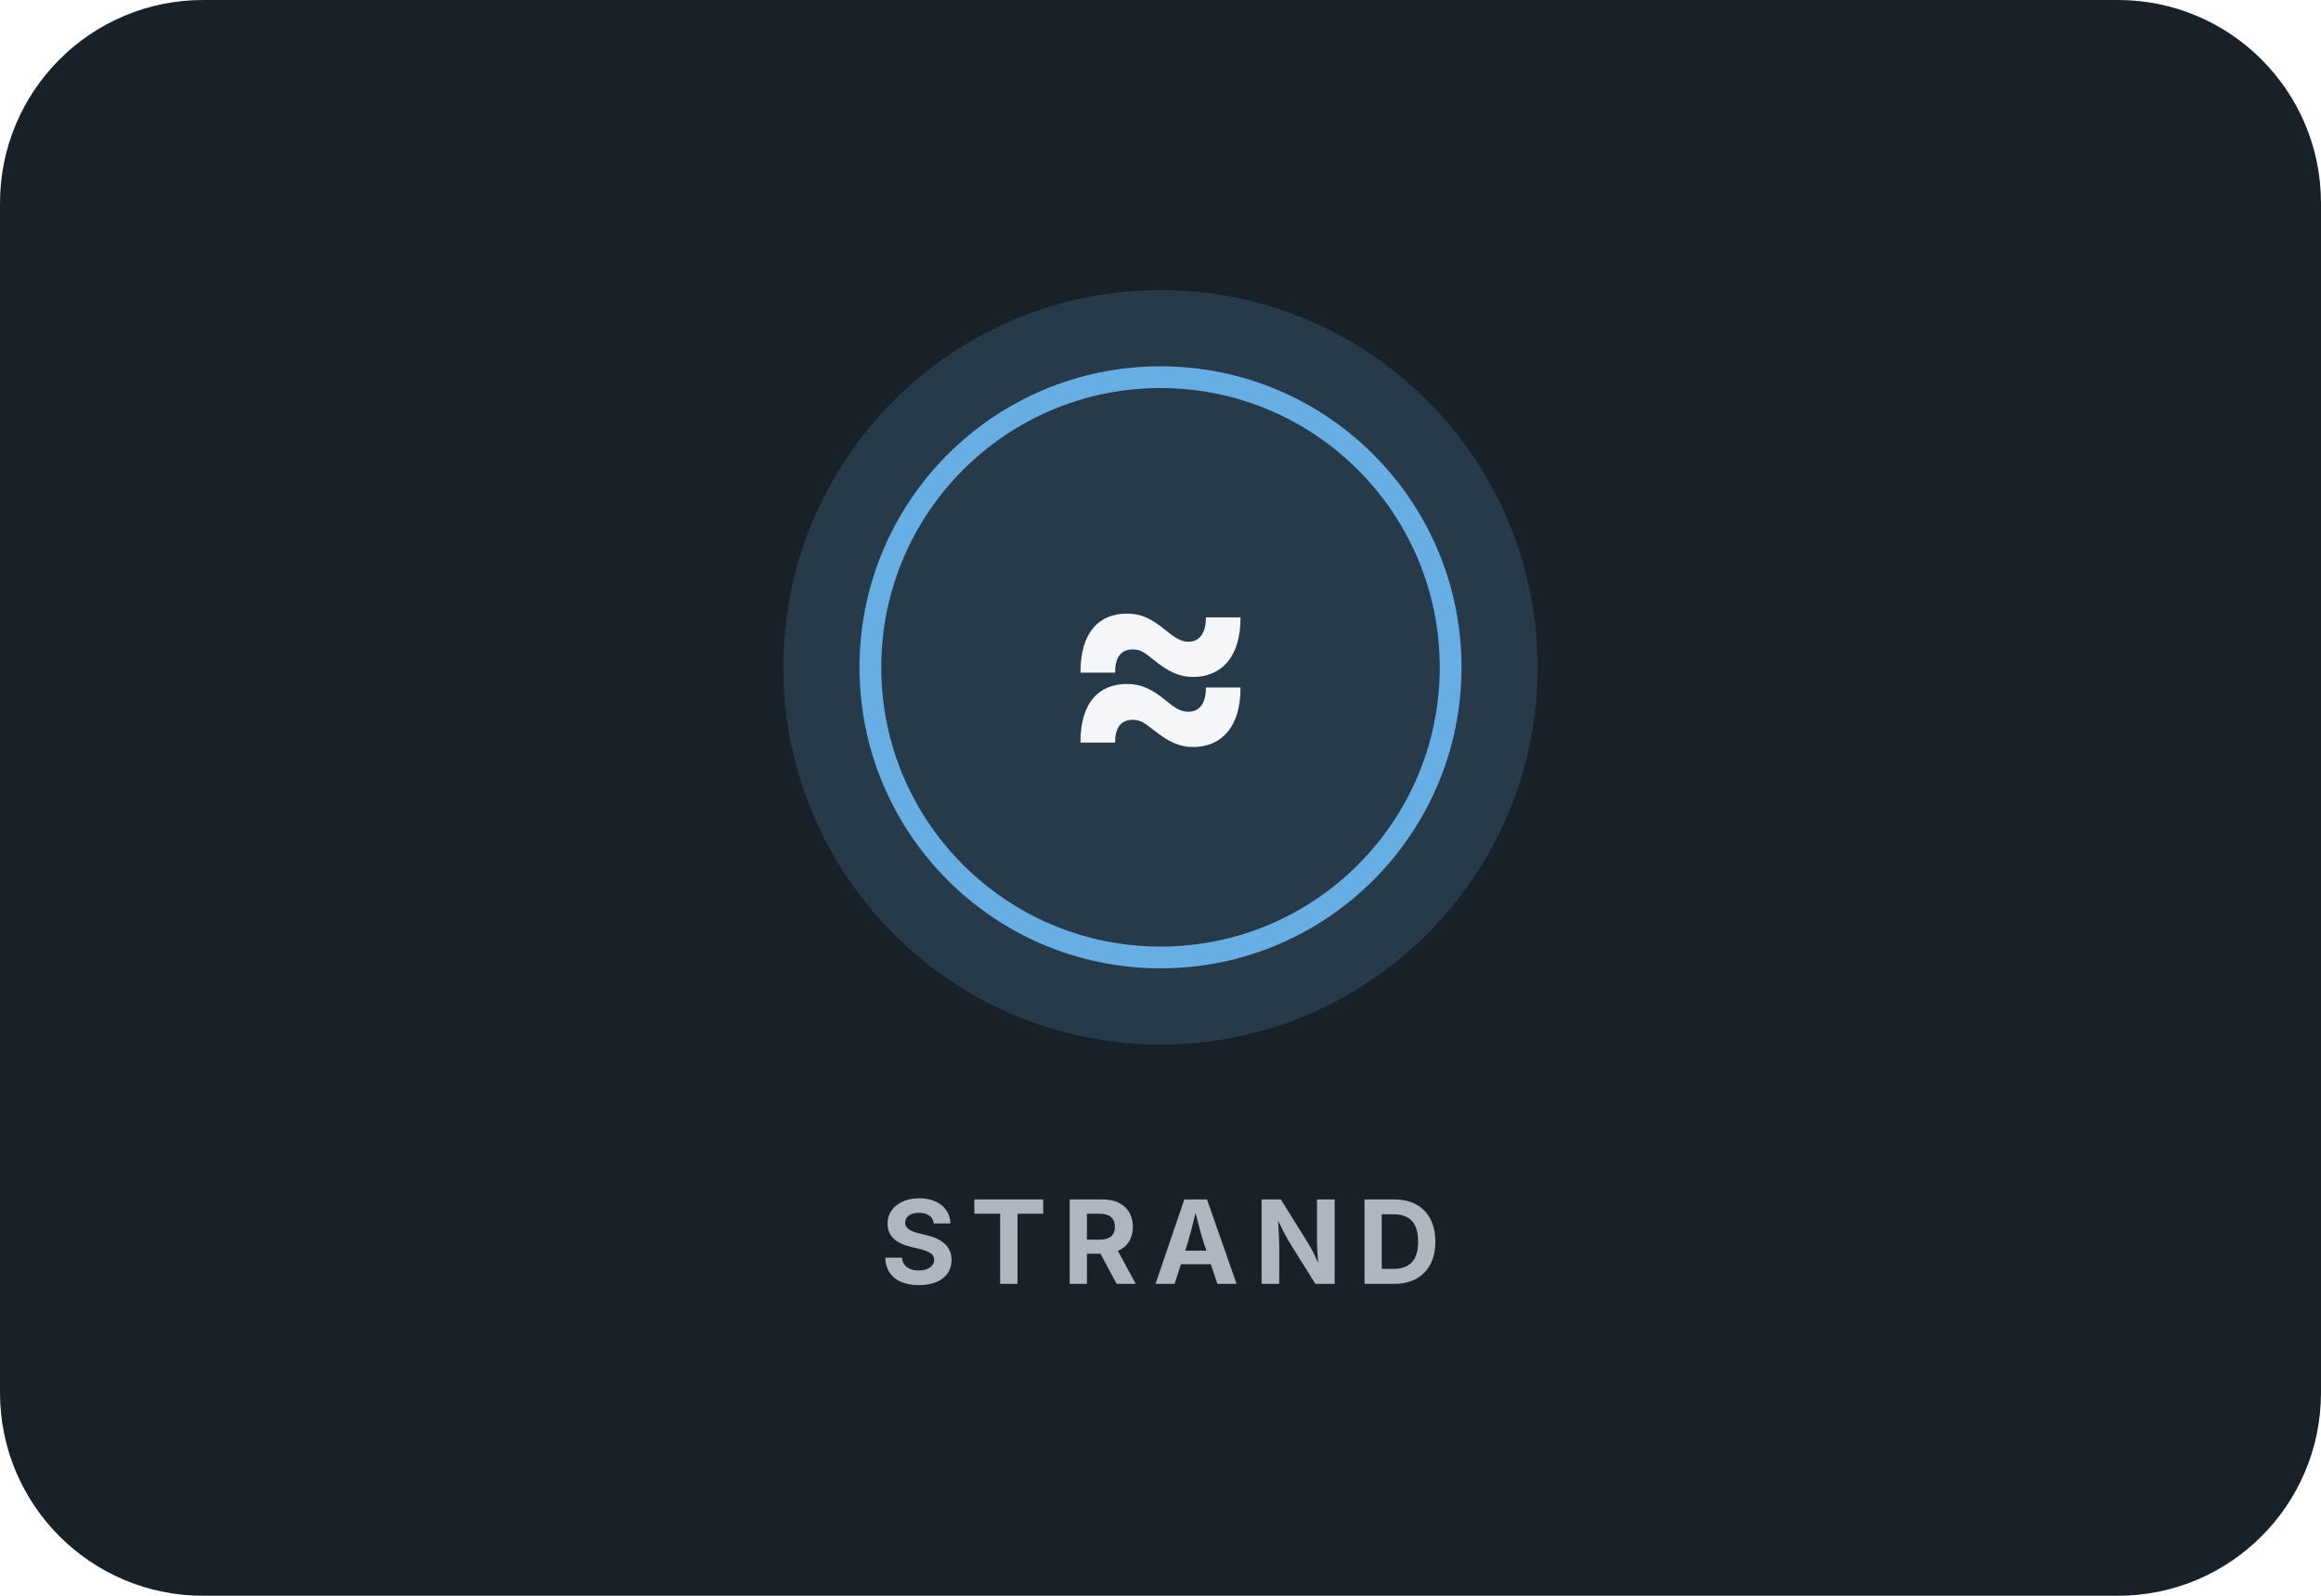
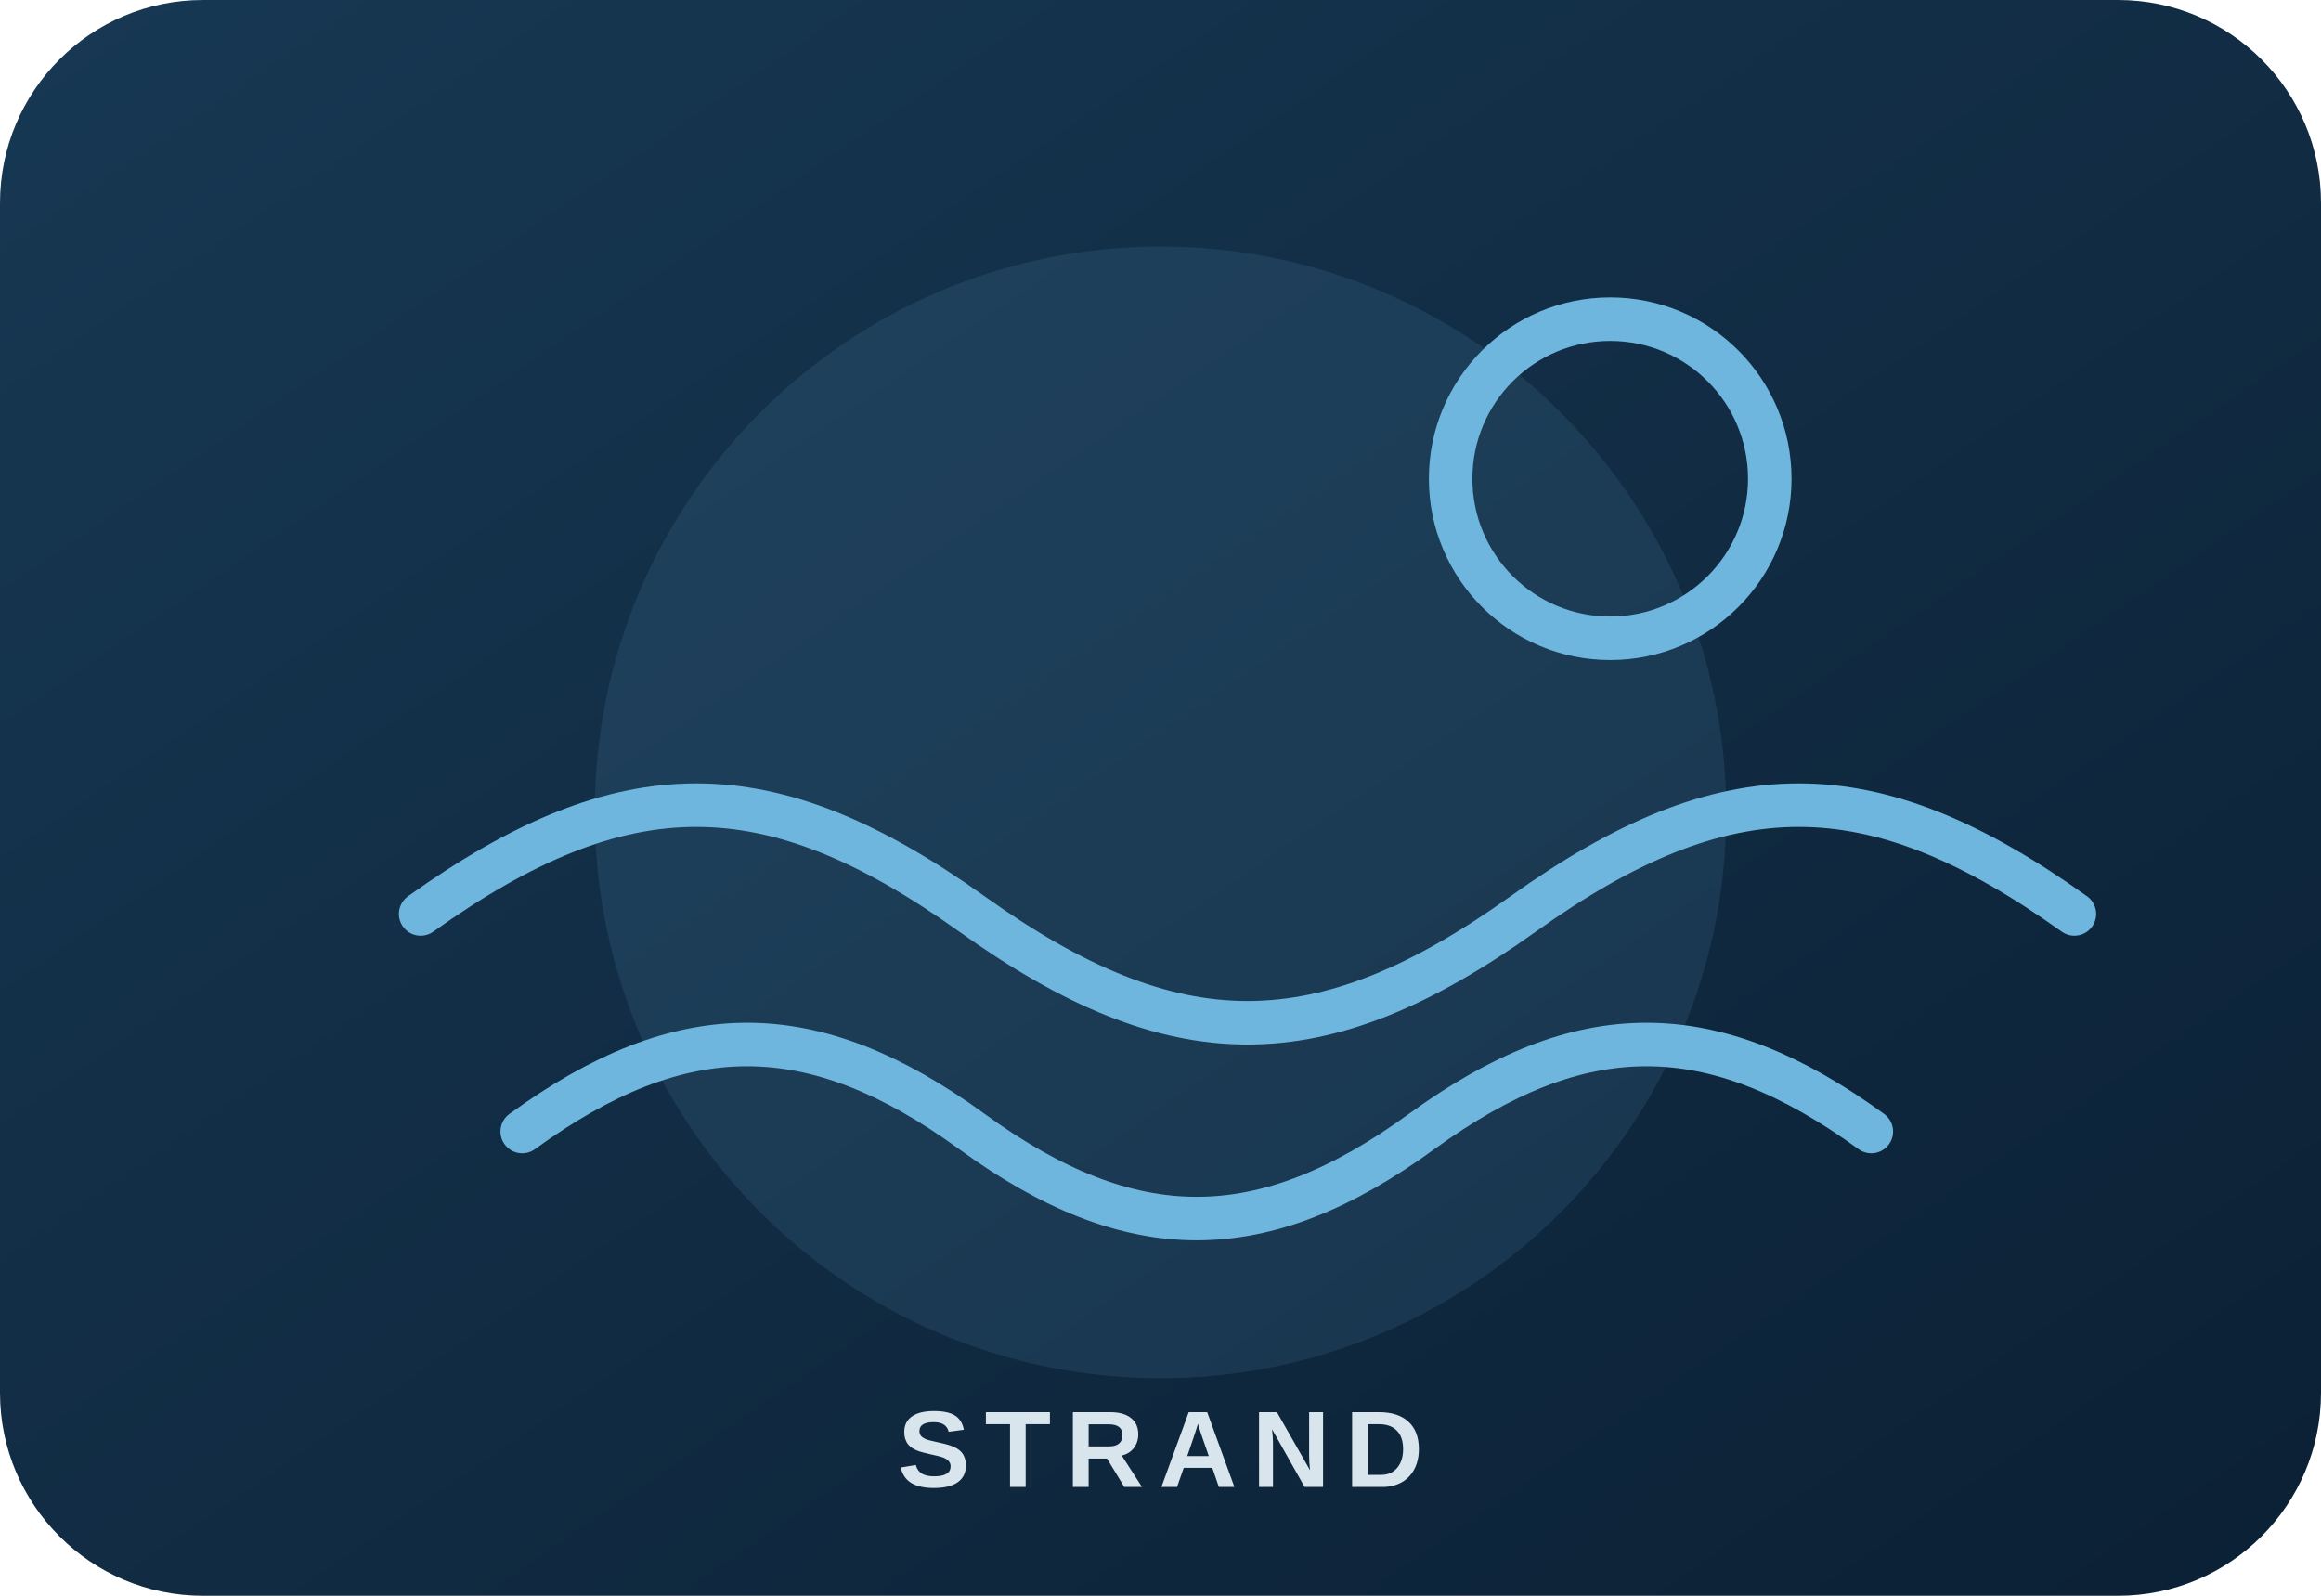
<svg xmlns="http://www.w3.org/2000/svg" width="320" height="220" viewBox="0 0 320 220">
-   <rect width="320" height="220" rx="28" fill="#192128" />
-   <circle cx="160" cy="92" r="52" fill="#67aee5" opacity="0.18" />
-   <circle cx="160" cy="92" r="40" fill="none" stroke="#67aee5" stroke-width="3" />
-   <text x="160" y="106" text-anchor="middle" font-family="-apple-system,BlinkMacSystemFont,Segoe UI,sans-serif" font-size="42" fill="#f4f6f7" font-weight="700">≈</text>
-   <text x="160" y="177" text-anchor="middle" font-family="-apple-system,BlinkMacSystemFont,Segoe UI,sans-serif" font-size="16" letter-spacing="2" fill="#aeb7bf" font-weight="700">STRAND</text>
+   <defs>
+     <linearGradient id="g" x1="0" y1="0" x2="1" y2="1">
+       <stop stop-color="#173853" />
+       <stop offset="1" stop-color="#0b2034" />
+     </linearGradient>
+   </defs>
+   <rect width="320" height="220" rx="28" fill="url(#g)" />
+   <circle cx="160" cy="112" r="78" fill="#6fb6de" opacity=".12" />
+   <g fill="none" stroke="#6fb6de" stroke-width="6" stroke-linecap="round" stroke-linejoin="round">
+     <path d="M58 126c28-20 48-20 76 0s48 20 76 0 48-20 76 0M72 156c22-16 40-16 62 0s40 16 62 0 40-16 62 0" />
+     <circle cx="222" cy="66" r="22" />
+   </g>
+   <text x="160" y="205" text-anchor="middle" font-family="Arial,sans-serif" font-size="15" letter-spacing="2" fill="#d9e5ed" font-weight="700">STRAND</text>
</svg>
